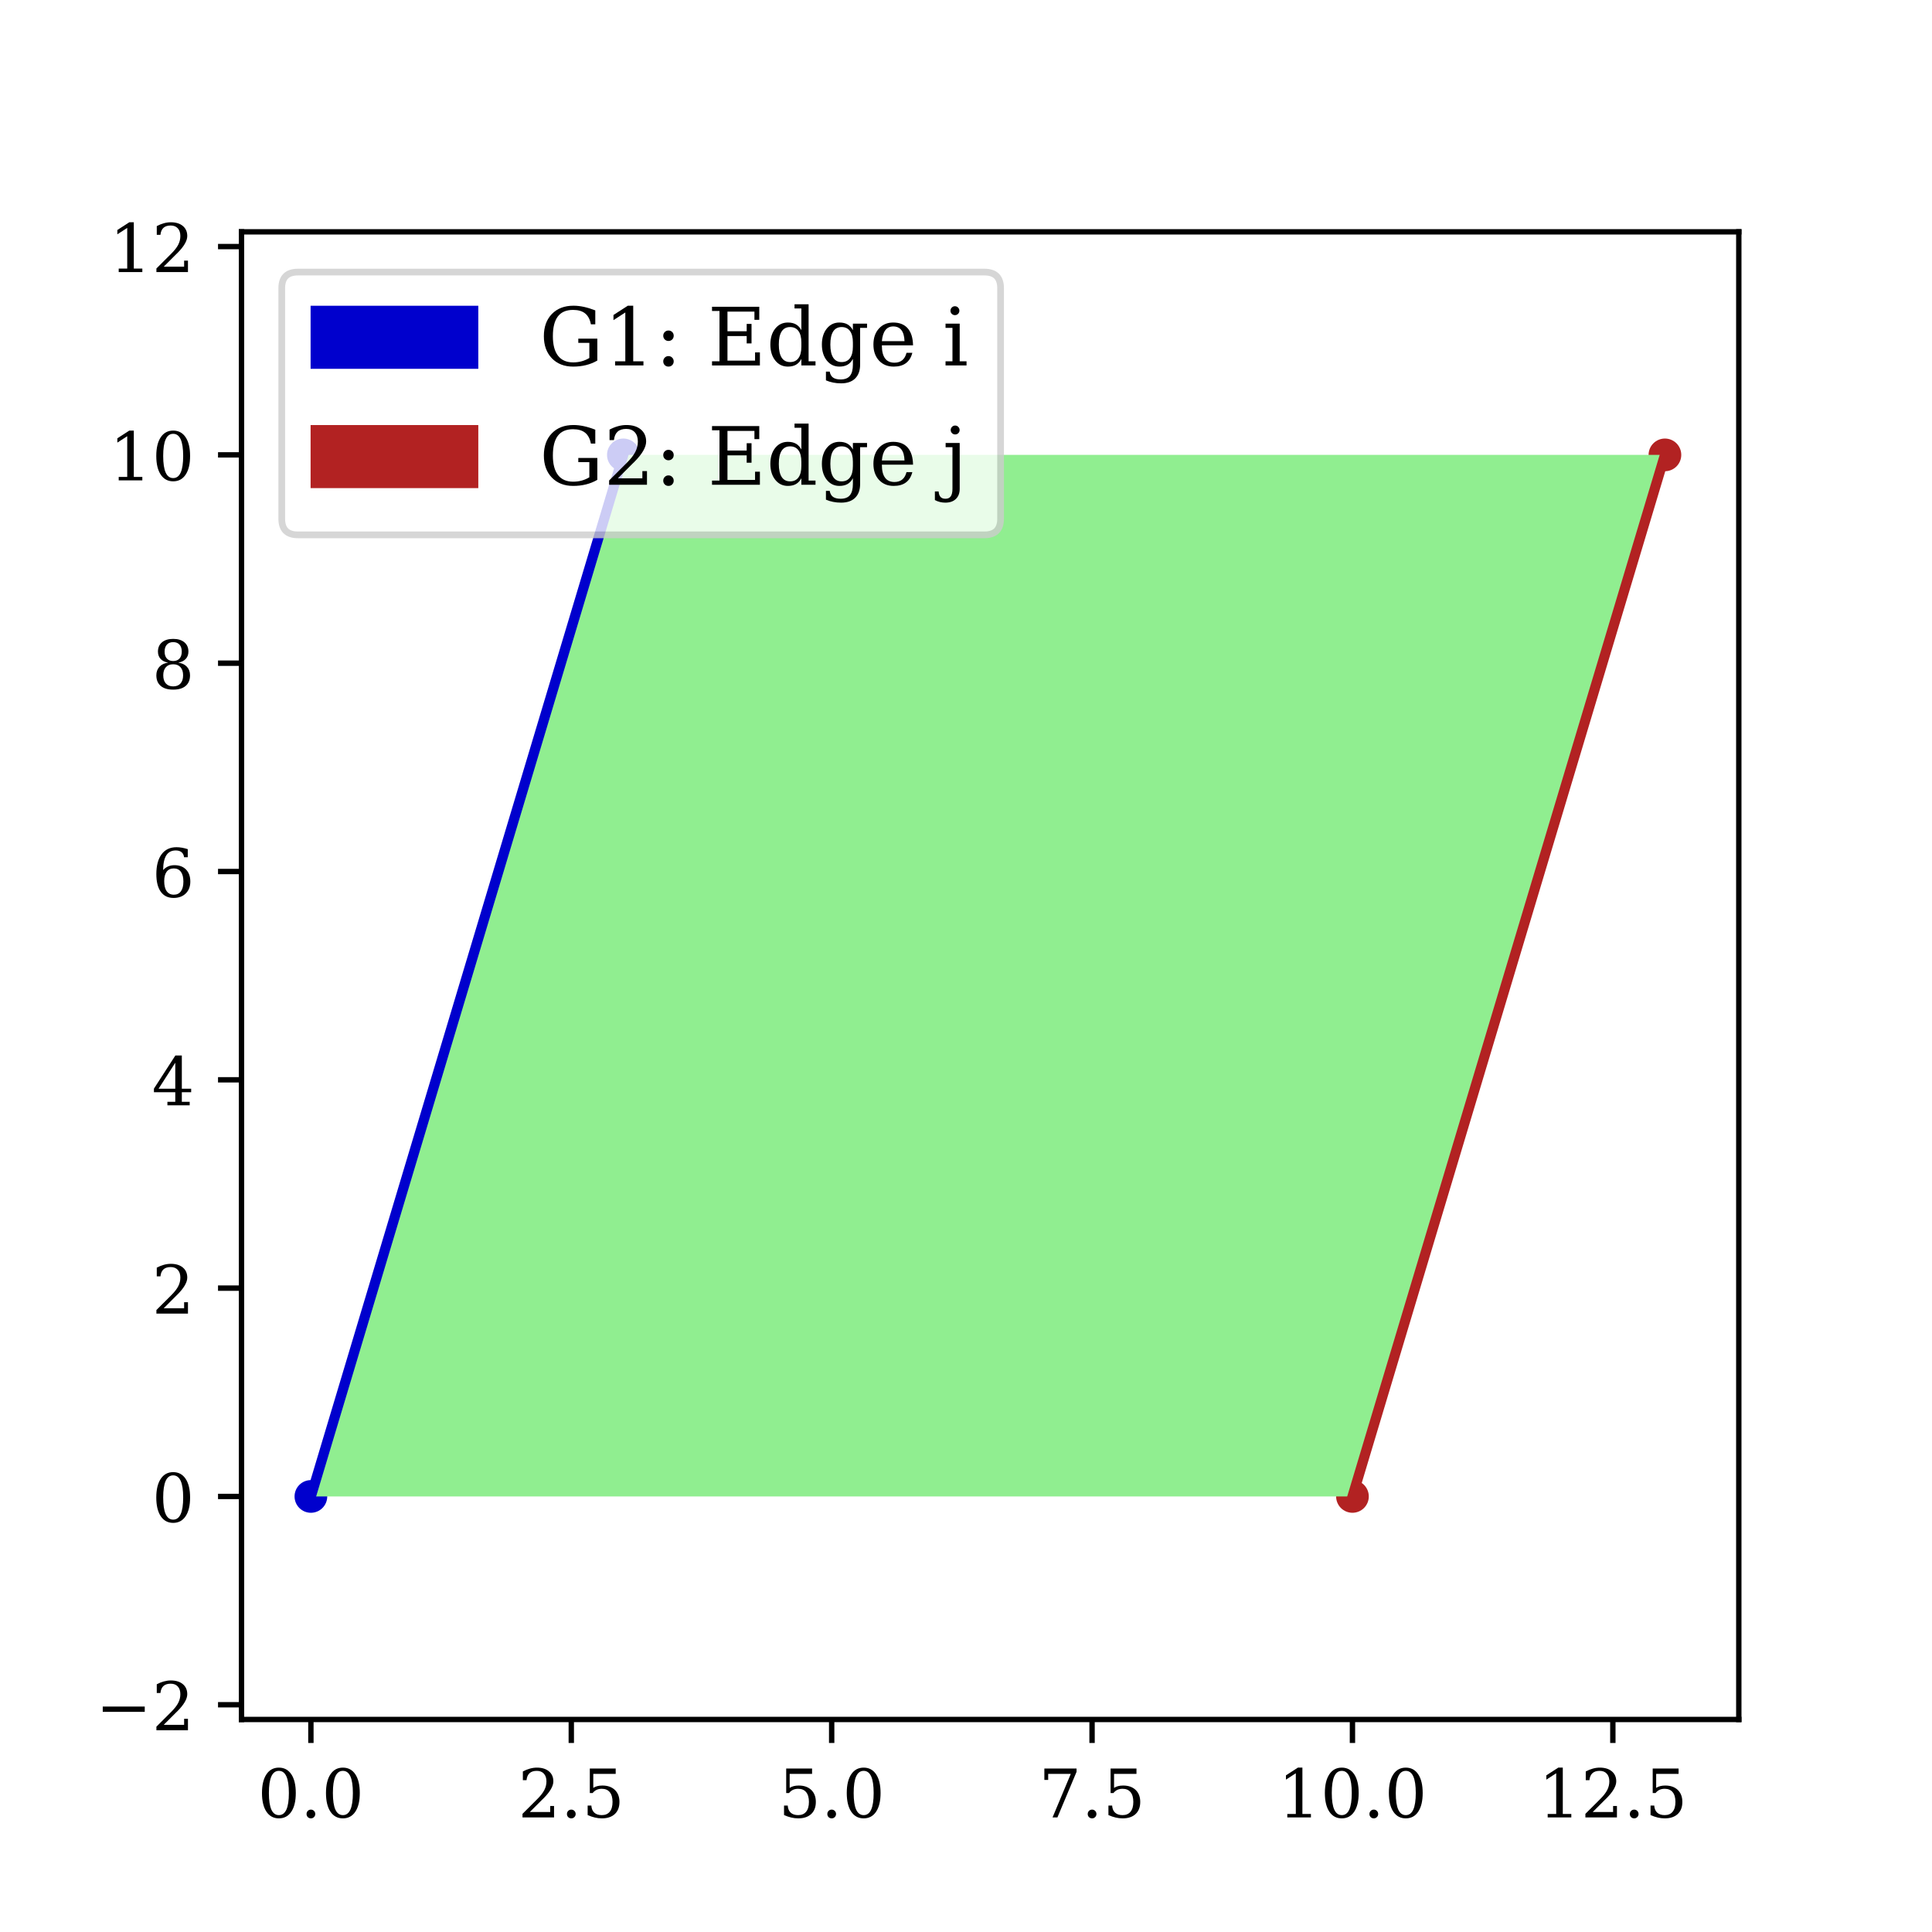
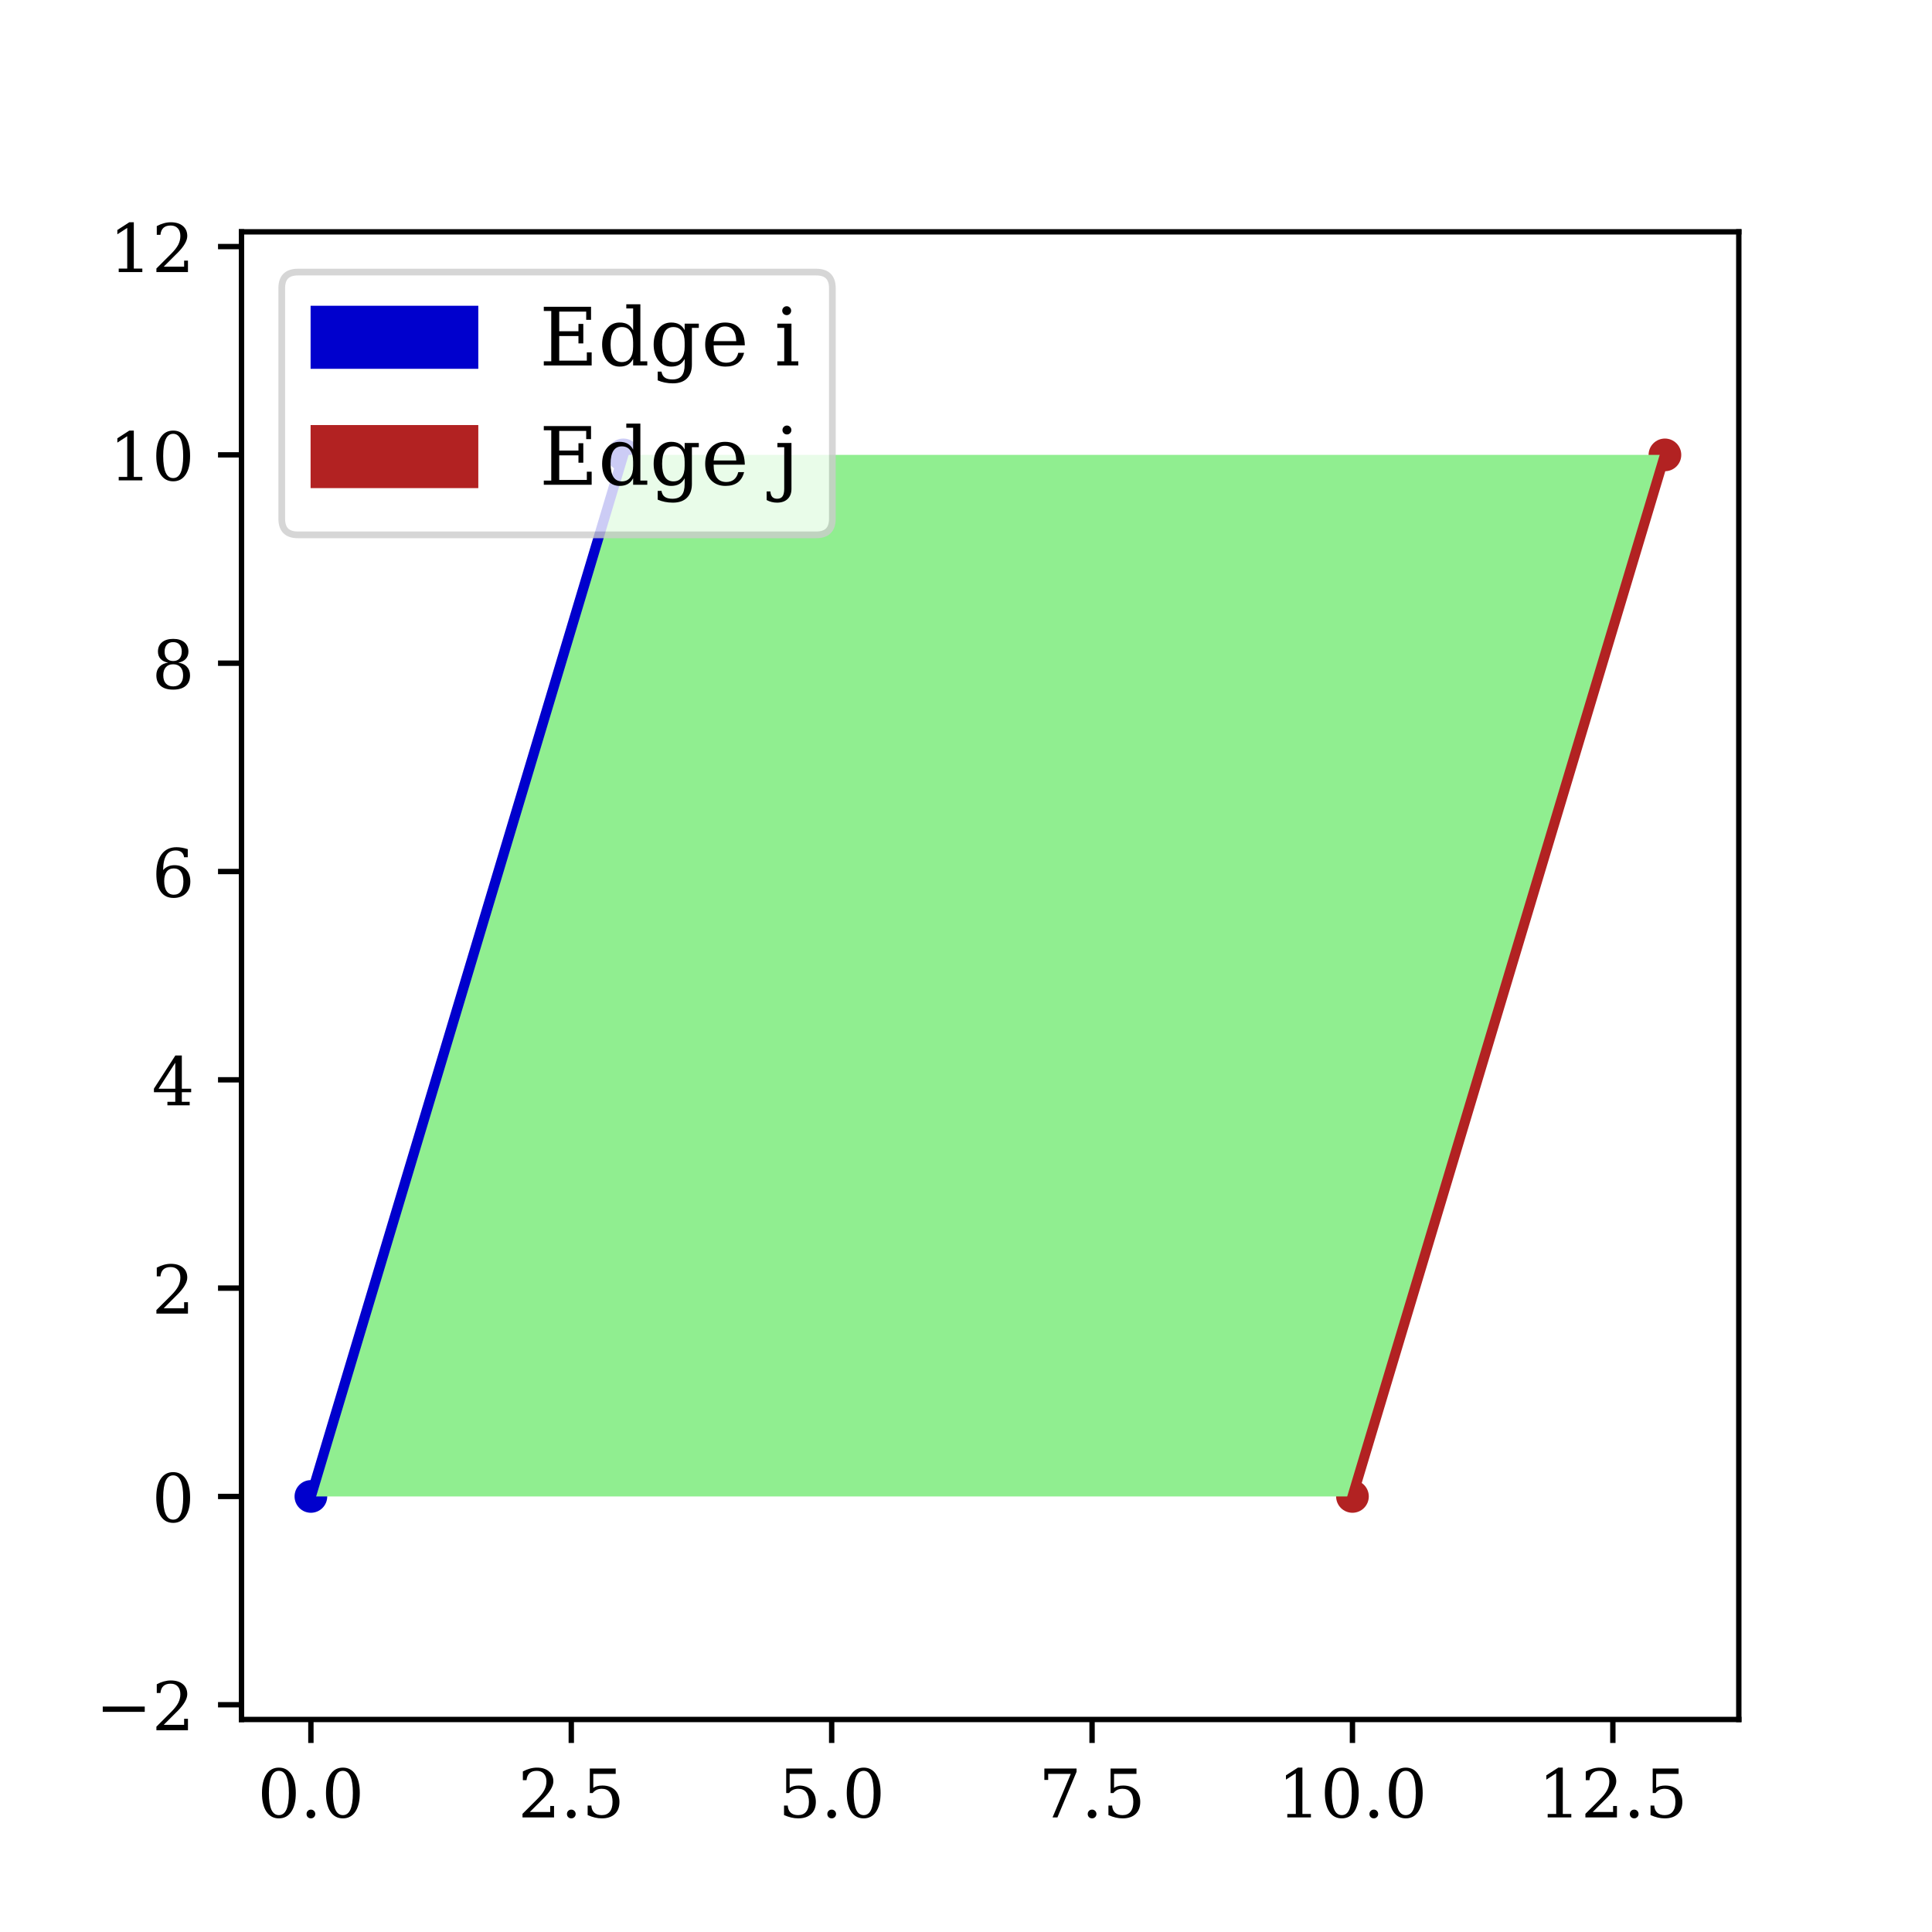
<svg xmlns="http://www.w3.org/2000/svg" xmlns:xlink="http://www.w3.org/1999/xlink" height="288pt" version="1.1" viewBox="0 0 288 288" width="288pt">
  <defs>
    <style type="text/css">
*{stroke-linecap:butt;stroke-linejoin:round;}
  </style>
  </defs>
  <g id="figure_1">
    <g id="patch_1">
      <path d="M 0 288  L 288 288  L 288 0  L 0 0  z " style="fill:#ffffff;" />
    </g>
    <g id="axes_1">
      <g id="patch_2">
        <path d="M 36 256.32  L 259.2 256.32  L 259.2 34.56  L 36 34.56  z " style="fill:#ffffff;" />
      </g>
      <g id="PathCollection_1">
        <defs>
-           <path d="M 0 1.936  C 0.514 1.936 1.006 1.732 1.369 1.369  C 1.732 1.006 1.936 0.514 1.936 0  C 1.936 -0.514 1.732 -1.006 1.369 -1.369  C 1.006 -1.732 0.514 -1.936 0 -1.936  C -0.514 -1.936 -1.006 -1.732 -1.369 -1.369  C -1.732 -1.006 -1.936 -0.514 -1.936 0  C -1.936 0.514 -1.732 1.006 -1.369 1.369  C -1.006 1.732 -0.514 1.936 0 1.936  z " id="m811355d43e" style="stroke:#0000cd;" />
+           <path d="M 0 1.936  C 0.514 1.936 1.006 1.732 1.369 1.369  C 1.732 1.006 1.936 0.514 1.936 0  C 1.936 -0.514 1.732 -1.006 1.369 -1.369  C 1.006 -1.732 0.514 -1.936 0 -1.936  C -0.514 -1.936 -1.006 -1.732 -1.369 -1.369  C -1.732 -1.006 -1.936 -0.514 -1.936 0  C -1.936 0.514 -1.732 1.006 -1.369 1.369  C -1.006 1.732 -0.514 1.936 0 1.936  z " id="m34e91af857" style="stroke:#0000cd;" />
        </defs>
-         <g clip-path="url(#p591f1926c5)">
-           <use style="fill:#0000cd;stroke:#0000cd;" x="46.345" xlink:href="#m811355d43e" y="223.071" />
-           <use style="fill:#0000cd;stroke:#0000cd;" x="92.924" xlink:href="#m811355d43e" y="67.809" />
+         <g clip-path="url(#p403414a181)">
+           <use style="fill:#0000cd;stroke:#0000cd;" x="46.345" xlink:href="#m34e91af857" y="223.071" />
+           <use style="fill:#0000cd;stroke:#0000cd;" x="92.924" xlink:href="#m34e91af857" y="67.809" />
        </g>
      </g>
      <g id="PathCollection_2">
        <defs>
-           <path d="M 0 1.936  C 0.514 1.936 1.006 1.732 1.369 1.369  C 1.732 1.006 1.936 0.514 1.936 0  C 1.936 -0.514 1.732 -1.006 1.369 -1.369  C 1.006 -1.732 0.514 -1.936 0 -1.936  C -0.514 -1.936 -1.006 -1.732 -1.369 -1.369  C -1.732 -1.006 -1.936 -0.514 -1.936 0  C -1.936 0.514 -1.732 1.006 -1.369 1.369  C -1.006 1.732 -0.514 1.936 0 1.936  z " id="mdf8c8d84e7" style="stroke:#b22222;" />
+           <path d="M 0 1.936  C 0.514 1.936 1.006 1.732 1.369 1.369  C 1.732 1.006 1.936 0.514 1.936 0  C 1.936 -0.514 1.732 -1.006 1.369 -1.369  C 1.006 -1.732 0.514 -1.936 0 -1.936  C -0.514 -1.936 -1.006 -1.732 -1.369 -1.369  C -1.732 -1.006 -1.936 -0.514 -1.936 0  C -1.936 0.514 -1.732 1.006 -1.369 1.369  C -1.006 1.732 -0.514 1.936 0 1.936  z " id="m0a4aac6f3b" style="stroke:#b22222;" />
        </defs>
-         <g clip-path="url(#p591f1926c5)">
-           <use style="fill:#b22222;stroke:#b22222;" x="201.608" xlink:href="#mdf8c8d84e7" y="223.071" />
-           <use style="fill:#b22222;stroke:#b22222;" x="248.187" xlink:href="#mdf8c8d84e7" y="67.809" />
+         <g clip-path="url(#p403414a181)">
+           <use style="fill:#b22222;stroke:#b22222;" x="201.608" xlink:href="#m0a4aac6f3b" y="223.071" />
+           <use style="fill:#b22222;stroke:#b22222;" x="248.187" xlink:href="#m0a4aac6f3b" y="67.809" />
        </g>
      </g>
      <g id="patch_3">
-         <path clip-path="url(#p591f1926c5)" d="M 46.345 223.071  L 201.608 223.071  L 248.187 67.809  L 92.924 67.809  z " style="fill:#90ee90;opacity:1;" />
+         <path clip-path="url(#p403414a181)" d="M 46.345 223.071  L 201.608 223.071  L 248.187 67.809  L 92.924 67.809  z " style="fill:#90ee90;opacity:1;" />
      </g>
      <g id="matplotlib.axis_1">
        <g id="xtick_1">
          <g id="line2d_1">
            <defs>
-               <path d="M 0 0  L 0 3.5  " id="m7138022458" style="stroke:#000000;stroke-width:0.8;" />
-             </defs>
-             <g>
-               <use style="stroke:#000000;stroke-width:0.8;" x="46.345" xlink:href="#m7138022458" y="256.32" />
+               <path d="M 0 0  L 0 3.5  " id="mb2069ec5fa" style="stroke:#000000;stroke-width:0.8;" />
+             </defs>
+             <g>
+               <use style="stroke:#000000;stroke-width:0.8;" x="46.345" xlink:href="#mb2069ec5fa" y="256.32" />
            </g>
          </g>
          <g id="text_1">
            <defs>
              <path d="M 31.781 3.422  Q 39.266 3.422 42.969 11.625  Q 46.688 19.828 46.688 36.375  Q 46.688 52.984 42.969 61.188  Q 39.266 69.391 31.781 69.391  Q 24.312 69.391 20.594 61.188  Q 16.891 52.984 16.891 36.375  Q 16.891 19.828 20.594 11.625  Q 24.312 3.422 31.781 3.422  z M 31.781 -1.422  Q 19.922 -1.422 13.25 8.531  Q 6.594 18.5 6.594 36.375  Q 6.594 54.297 13.25 64.25  Q 19.922 74.219 31.781 74.219  Q 43.703 74.219 50.344 64.25  Q 56.984 54.297 56.984 36.375  Q 56.984 18.5 50.344 8.531  Q 43.703 -1.422 31.781 -1.422  z " id="DejaVuSerif-48" />
              <path d="M 9.422 5.078  Q 9.422 7.812 11.281 9.719  Q 13.141 11.625 15.922 11.625  Q 18.609 11.625 20.5 9.719  Q 22.406 7.812 22.406 5.078  Q 22.406 2.391 20.5 0.484  Q 18.609 -1.422 15.922 -1.422  Q 13.141 -1.422 11.281 0.453  Q 9.422 2.344 9.422 5.078  z " id="DejaVuSerif-46" />
            </defs>
            <g transform="translate(38.39393 270.9184)scale(0.1 -0.1)">
              <use xlink:href="#DejaVuSerif-48" />
              <use x="63.623" xlink:href="#DejaVuSerif-46" />
              <use x="95.41" xlink:href="#DejaVuSerif-48" />
            </g>
          </g>
        </g>
        <g id="xtick_2">
          <g id="line2d_2">
            <g>
-               <use style="stroke:#000000;stroke-width:0.8;" x="85.161" xlink:href="#m7138022458" y="256.32" />
+               <use style="stroke:#000000;stroke-width:0.8;" x="85.161" xlink:href="#mb2069ec5fa" y="256.32" />
            </g>
          </g>
          <g id="text_2">
            <defs>
              <path d="M 12.797 55.516  L 7.328 55.516  L 7.328 68.5  Q 12.547 71.297 17.844 72.75  Q 23.141 74.219 28.219 74.219  Q 39.594 74.219 46.188 68.703  Q 52.781 63.188 52.781 53.719  Q 52.781 43.016 37.844 28.125  Q 36.672 27 36.078 26.422  L 17.672 8.016  L 48.094 8.016  L 48.094 17  L 53.812 17  L 53.812 0  L 6.781 0  L 6.781 5.328  L 28.906 27.391  Q 36.234 34.719 39.359 40.844  Q 42.484 46.969 42.484 53.719  Q 42.484 61.078 38.641 65.234  Q 34.812 69.391 28.078 69.391  Q 21.094 69.391 17.281 65.922  Q 13.484 62.453 12.797 55.516  z " id="DejaVuSerif-50" />
              <path d="M 50.297 72.906  L 50.297 64.891  L 16.891 64.891  L 16.891 44  Q 19.438 45.75 22.828 46.625  Q 26.219 47.516 30.422 47.516  Q 42.234 47.516 49.062 40.969  Q 55.906 34.422 55.906 23.094  Q 55.906 11.531 49 5.047  Q 42.094 -1.422 29.594 -1.422  Q 24.562 -1.422 19.281 -0.188  Q 14.016 1.031 8.5 3.516  L 8.5 17.672  L 14.016 17.672  Q 14.453 10.75 18.422 7.078  Q 22.406 3.422 29.594 3.422  Q 37.312 3.422 41.453 8.5  Q 45.609 13.578 45.609 23.094  Q 45.609 32.562 41.484 37.609  Q 37.359 42.672 29.594 42.672  Q 25.203 42.672 21.844 41.109  Q 18.5 39.547 15.922 36.281  L 11.719 36.281  L 11.719 72.906  z " id="DejaVuSerif-53" />
            </defs>
            <g transform="translate(77.20958 270.9184)scale(0.1 -0.1)">
              <use xlink:href="#DejaVuSerif-50" />
              <use x="63.623" xlink:href="#DejaVuSerif-46" />
              <use x="95.41" xlink:href="#DejaVuSerif-53" />
            </g>
          </g>
        </g>
        <g id="xtick_3">
          <g id="line2d_3">
            <g>
-               <use style="stroke:#000000;stroke-width:0.8;" x="123.977" xlink:href="#m7138022458" y="256.32" />
+               <use style="stroke:#000000;stroke-width:0.8;" x="123.977" xlink:href="#mb2069ec5fa" y="256.32" />
            </g>
          </g>
          <g id="text_3">
            <g transform="translate(116.0252 270.9184)scale(0.1 -0.1)">
              <use xlink:href="#DejaVuSerif-53" />
              <use x="63.623" xlink:href="#DejaVuSerif-46" />
              <use x="95.41" xlink:href="#DejaVuSerif-48" />
            </g>
          </g>
        </g>
        <g id="xtick_4">
          <g id="line2d_4">
            <g>
-               <use style="stroke:#000000;stroke-width:0.8;" x="162.792" xlink:href="#m7138022458" y="256.32" />
+               <use style="stroke:#000000;stroke-width:0.8;" x="162.792" xlink:href="#mb2069ec5fa" y="256.32" />
            </g>
          </g>
          <g id="text_4">
            <defs>
              <path d="M 56.391 67.922  L 27.875 0  L 20.609 0  L 47.797 64.891  L 14.109 64.891  L 14.109 55.906  L 8.406 55.906  L 8.406 72.906  L 56.391 72.906  z " id="DejaVuSerif-55" />
            </defs>
            <g transform="translate(154.8409 270.9184)scale(0.1 -0.1)">
              <use xlink:href="#DejaVuSerif-55" />
              <use x="63.623" xlink:href="#DejaVuSerif-46" />
              <use x="95.41" xlink:href="#DejaVuSerif-53" />
            </g>
          </g>
        </g>
        <g id="xtick_5">
          <g id="line2d_5">
            <g>
-               <use style="stroke:#000000;stroke-width:0.8;" x="201.608" xlink:href="#m7138022458" y="256.32" />
+               <use style="stroke:#000000;stroke-width:0.8;" x="201.608" xlink:href="#mb2069ec5fa" y="256.32" />
            </g>
          </g>
          <g id="text_5">
            <defs>
              <path d="M 14.203 0  L 14.203 5.172  L 26.906 5.172  L 26.906 65.828  L 12.203 56.297  L 12.203 62.703  L 29.984 74.219  L 36.719 74.219  L 36.719 5.172  L 49.422 5.172  L 49.422 0  z " id="DejaVuSerif-49" />
            </defs>
            <g transform="translate(190.4753 270.9184)scale(0.1 -0.1)">
              <use xlink:href="#DejaVuSerif-49" />
              <use x="63.623" xlink:href="#DejaVuSerif-48" />
              <use x="127.246" xlink:href="#DejaVuSerif-46" />
              <use x="159.033" xlink:href="#DejaVuSerif-48" />
            </g>
          </g>
        </g>
        <g id="xtick_6">
          <g id="line2d_6">
            <g>
-               <use style="stroke:#000000;stroke-width:0.8;" x="240.424" xlink:href="#m7138022458" y="256.32" />
+               <use style="stroke:#000000;stroke-width:0.8;" x="240.424" xlink:href="#mb2069ec5fa" y="256.32" />
            </g>
          </g>
          <g id="text_6">
            <g transform="translate(229.2909 270.9184)scale(0.1 -0.1)">
              <use xlink:href="#DejaVuSerif-49" />
              <use x="63.623" xlink:href="#DejaVuSerif-50" />
              <use x="127.246" xlink:href="#DejaVuSerif-46" />
              <use x="159.033" xlink:href="#DejaVuSerif-53" />
            </g>
          </g>
        </g>
      </g>
      <g id="matplotlib.axis_2">
        <g id="ytick_1">
          <g id="line2d_7">
            <defs>
-               <path d="M 0 0  L -3.5 0  " id="mf4872c9299" style="stroke:#000000;stroke-width:0.8;" />
-             </defs>
-             <g>
-               <use style="stroke:#000000;stroke-width:0.8;" x="36" xlink:href="#mf4872c9299" y="254.124" />
+               <path d="M 0 0  L -3.5 0  " id="ma6ee7990c4" style="stroke:#000000;stroke-width:0.8;" />
+             </defs>
+             <g>
+               <use style="stroke:#000000;stroke-width:0.8;" x="36" xlink:href="#ma6ee7990c4" y="254.124" />
            </g>
          </g>
          <g id="text_7">
            <defs>
              <path d="M 10.594 35.297  L 73.188 35.297  L 73.188 27.391  L 10.594 27.391  z " id="DejaVuSerif-8722" />
            </defs>
            <g transform="translate(14.25781 257.923)scale(0.1 -0.1)">
              <use xlink:href="#DejaVuSerif-8722" />
              <use x="83.789" xlink:href="#DejaVuSerif-50" />
            </g>
          </g>
        </g>
        <g id="ytick_2">
          <g id="line2d_8">
            <g>
-               <use style="stroke:#000000;stroke-width:0.8;" x="36" xlink:href="#mf4872c9299" y="223.071" />
+               <use style="stroke:#000000;stroke-width:0.8;" x="36" xlink:href="#ma6ee7990c4" y="223.071" />
            </g>
          </g>
          <g id="text_8">
            <g transform="translate(22.6375 226.8705)scale(0.1 -0.1)">
              <use xlink:href="#DejaVuSerif-48" />
            </g>
          </g>
        </g>
        <g id="ytick_3">
          <g id="line2d_9">
            <g>
-               <use style="stroke:#000000;stroke-width:0.8;" x="36" xlink:href="#mf4872c9299" y="192.019" />
+               <use style="stroke:#000000;stroke-width:0.8;" x="36" xlink:href="#ma6ee7990c4" y="192.019" />
            </g>
          </g>
          <g id="text_9">
            <g transform="translate(22.6375 195.818)scale(0.1 -0.1)">
              <use xlink:href="#DejaVuSerif-50" />
            </g>
          </g>
        </g>
        <g id="ytick_4">
          <g id="line2d_10">
            <g>
-               <use style="stroke:#000000;stroke-width:0.8;" x="36" xlink:href="#mf4872c9299" y="160.966" />
+               <use style="stroke:#000000;stroke-width:0.8;" x="36" xlink:href="#ma6ee7990c4" y="160.966" />
            </g>
          </g>
          <g id="text_10">
            <defs>
              <path d="M 34.906 24.703  L 34.906 63.484  L 10.016 24.703  z M 56.391 0  L 23.188 0  L 23.188 5.172  L 34.906 5.172  L 34.906 19.484  L 3.078 19.484  L 3.078 24.812  L 35.016 74.219  L 44.672 74.219  L 44.672 24.703  L 58.594 24.703  L 58.594 19.484  L 44.672 19.484  L 44.672 5.172  L 56.391 5.172  z " id="DejaVuSerif-52" />
            </defs>
            <g transform="translate(22.6375 164.7655)scale(0.1 -0.1)">
              <use xlink:href="#DejaVuSerif-52" />
            </g>
          </g>
        </g>
        <g id="ytick_5">
          <g id="line2d_11">
            <g>
-               <use style="stroke:#000000;stroke-width:0.8;" x="36" xlink:href="#mf4872c9299" y="129.914" />
+               <use style="stroke:#000000;stroke-width:0.8;" x="36" xlink:href="#ma6ee7990c4" y="129.914" />
            </g>
          </g>
          <g id="text_11">
            <defs>
              <path d="M 32.719 3.422  Q 39.594 3.422 43.297 8.469  Q 47.016 13.531 47.016 23  Q 47.016 32.469 43.297 37.516  Q 39.594 42.578 32.719 42.578  Q 25.734 42.578 22.062 37.688  Q 18.406 32.812 18.406 23.578  Q 18.406 13.875 22.109 8.641  Q 25.828 3.422 32.719 3.422  z M 16.797 40.141  Q 20.125 43.797 24.312 45.594  Q 28.516 47.406 33.797 47.406  Q 44.672 47.406 51 40.859  Q 57.328 34.328 57.328 23  Q 57.328 11.922 50.516 5.25  Q 43.703 -1.422 32.328 -1.422  Q 19.969 -1.422 13.328 7.781  Q 6.688 17 6.688 34.078  Q 6.688 53.219 14.547 63.719  Q 22.406 74.219 36.719 74.219  Q 40.578 74.219 44.828 73.484  Q 49.078 72.75 53.516 71.297  L 53.516 59.281  L 48 59.281  Q 47.406 64.203 44.234 66.797  Q 41.062 69.391 35.688 69.391  Q 26.219 69.391 21.578 62.203  Q 16.938 55.031 16.797 40.141  z " id="DejaVuSerif-54" />
            </defs>
            <g transform="translate(22.6375 133.713)scale(0.1 -0.1)">
              <use xlink:href="#DejaVuSerif-54" />
            </g>
          </g>
        </g>
        <g id="ytick_6">
          <g id="line2d_12">
            <g>
-               <use style="stroke:#000000;stroke-width:0.8;" x="36" xlink:href="#mf4872c9299" y="98.861" />
+               <use style="stroke:#000000;stroke-width:0.8;" x="36" xlink:href="#ma6ee7990c4" y="98.861" />
            </g>
          </g>
          <g id="text_12">
            <defs>
              <path d="M 46.578 19.922  Q 46.578 27.734 42.688 32.047  Q 38.812 36.375 31.781 36.375  Q 24.75 36.375 20.875 32.047  Q 17 27.734 17 19.922  Q 17 12.062 20.875 7.734  Q 24.75 3.422 31.781 3.422  Q 38.812 3.422 42.688 7.734  Q 46.578 12.062 46.578 19.922  z M 44.578 55.328  Q 44.578 61.969 41.203 65.672  Q 37.844 69.391 31.781 69.391  Q 25.781 69.391 22.391 65.672  Q 19 61.969 19 55.328  Q 19 48.641 22.391 44.922  Q 25.781 41.219 31.781 41.219  Q 37.844 41.219 41.203 44.922  Q 44.578 48.641 44.578 55.328  z M 39.312 38.812  Q 47.609 37.703 52.25 32.688  Q 56.891 27.688 56.891 19.922  Q 56.891 9.672 50.391 4.125  Q 43.891 -1.422 31.781 -1.422  Q 19.734 -1.422 13.203 4.125  Q 6.688 9.672 6.688 19.922  Q 6.688 27.688 11.328 32.688  Q 15.969 37.703 24.312 38.812  Q 16.938 40.141 13 44.406  Q 9.078 48.688 9.078 55.328  Q 9.078 64.109 15.125 69.156  Q 21.188 74.219 31.781 74.219  Q 42.391 74.219 48.438 69.156  Q 54.5 64.109 54.5 55.328  Q 54.5 48.688 50.562 44.406  Q 46.625 40.141 39.312 38.812  z " id="DejaVuSerif-56" />
            </defs>
            <g transform="translate(22.6375 102.6604)scale(0.1 -0.1)">
              <use xlink:href="#DejaVuSerif-56" />
            </g>
          </g>
        </g>
        <g id="ytick_7">
          <g id="line2d_13">
            <g>
-               <use style="stroke:#000000;stroke-width:0.8;" x="36" xlink:href="#mf4872c9299" y="67.809" />
+               <use style="stroke:#000000;stroke-width:0.8;" x="36" xlink:href="#ma6ee7990c4" y="67.809" />
            </g>
          </g>
          <g id="text_13">
            <g transform="translate(16.275 71.60793)scale(0.1 -0.1)">
              <use xlink:href="#DejaVuSerif-49" />
              <use x="63.623" xlink:href="#DejaVuSerif-48" />
            </g>
          </g>
        </g>
        <g id="ytick_8">
          <g id="line2d_14">
            <g>
-               <use style="stroke:#000000;stroke-width:0.8;" x="36" xlink:href="#mf4872c9299" y="36.756" />
+               <use style="stroke:#000000;stroke-width:0.8;" x="36" xlink:href="#ma6ee7990c4" y="36.756" />
            </g>
          </g>
          <g id="text_14">
            <g transform="translate(16.275 40.55541)scale(0.1 -0.1)">
              <use xlink:href="#DejaVuSerif-49" />
              <use x="63.623" xlink:href="#DejaVuSerif-50" />
            </g>
          </g>
        </g>
      </g>
      <g id="line2d_15">
-         <path clip-path="url(#p591f1926c5)" d="M 46.345 223.071  L 92.924 67.809  " style="fill:none;stroke:#0000cd;stroke-linecap:square;stroke-width:1.5;" />
+         <path clip-path="url(#p403414a181)" d="M 46.345 223.071  L 92.924 67.809  " style="fill:none;stroke:#0000cd;stroke-linecap:square;stroke-width:1.5;" />
      </g>
      <g id="line2d_16">
-         <path clip-path="url(#p591f1926c5)" d="M 201.608 223.071  L 248.187 67.809  " style="fill:none;stroke:#b22222;stroke-linecap:square;stroke-width:1.5;" />
+         <path clip-path="url(#p403414a181)" d="M 201.608 223.071  L 248.187 67.809  " style="fill:none;stroke:#b22222;stroke-linecap:square;stroke-width:1.5;" />
      </g>
      <g id="patch_4">
        <path d="M 36 256.32  L 36 34.56  " style="fill:none;stroke:#000000;stroke-linecap:square;stroke-linejoin:miter;stroke-width:0.8;" />
      </g>
      <g id="patch_5">
        <path d="M 259.2 256.32  L 259.2 34.56  " style="fill:none;stroke:#000000;stroke-linecap:square;stroke-linejoin:miter;stroke-width:0.8;" />
      </g>
      <g id="patch_6">
        <path d="M 36 256.32  L 259.2 256.32  " style="fill:none;stroke:#000000;stroke-linecap:square;stroke-linejoin:miter;stroke-width:0.8;" />
      </g>
      <g id="patch_7">
        <path d="M 36 34.56  L 259.2 34.56  " style="fill:none;stroke:#000000;stroke-linecap:square;stroke-linejoin:miter;stroke-width:0.8;" />
      </g>
      <g id="legend_1">
        <g id="patch_8">
-           <path d="M 44.4 79.729  L 146.756 79.729  Q 149.156 79.729 149.156 77.329  L 149.156 42.96  Q 149.156 40.56 146.756 40.56  L 44.4 40.56  Q 42 40.56 42 42.96  L 42 77.329  Q 42 79.729 44.4 79.729  z " style="fill:#ffffff;opacity:0.8;stroke:#cccccc;stroke-linejoin:miter;" />
+           <path d="M 44.4 79.729  L 121.678 79.729  Q 124.078 79.729 124.078 77.329  L 124.078 42.96  Q 124.078 40.56 121.678 40.56  L 44.4 40.56  Q 42 40.56 42 42.96  L 42 77.329  Q 42 79.729 44.4 79.729  z " style="fill:#ffffff;opacity:0.8;stroke:#cccccc;stroke-linejoin:miter;" />
        </g>
        <g id="patch_9">
          <path d="M 46.8 54.478  L 70.8 54.478  L 70.8 46.078  L 46.8 46.078  z " style="fill:#0000cd;stroke:#0000cd;stroke-linejoin:miter;" />
        </g>
        <g id="text_15">
          <defs>
-             <path d="M 64.016 51.125  Q 62.312 60.25 56.891 64.625  Q 51.469 69 41.797 69  Q 29.203 69 23 60.891  Q 16.797 52.781 16.797 36.375  Q 16.797 20.312 23.188 12.062  Q 29.594 3.812 42 3.812  Q 47.516 3.812 52.531 5.172  Q 57.562 6.547 62.109 9.281  L 62.109 28.078  L 48.391 28.078  L 48.391 33.297  L 72.016 33.297  L 72.016 6.109  Q 65.531 2.344 58.031 0.453  Q 50.531 -1.422 42 -1.422  Q 25.484 -1.422 15.547 8.906  Q 5.609 19.234 5.609 36.375  Q 5.609 53.656 15.562 63.938  Q 25.531 74.219 42.391 74.219  Q 48.641 74.219 55.297 72.781  Q 61.969 71.344 69.484 68.406  L 69.484 51.125  z " id="DejaVuSerif-71" />
-             <path d="M 10.406 5.078  Q 10.406 7.812 12.281 9.719  Q 14.156 11.625 16.891 11.625  Q 19.625 11.625 21.5 9.719  Q 23.391 7.812 23.391 5.078  Q 23.391 2.344 21.531 0.453  Q 19.672 -1.422 16.891 -1.422  Q 14.109 -1.422 12.25 0.453  Q 10.406 2.344 10.406 5.078  z M 10.406 36.922  Q 10.406 39.656 12.281 41.531  Q 14.156 43.406 16.891 43.406  Q 19.672 43.406 21.531 41.547  Q 23.391 39.703 23.391 36.922  Q 23.391 34.125 21.531 32.266  Q 19.672 30.422 16.891 30.422  Q 14.156 30.422 12.281 32.297  Q 10.406 34.188 10.406 36.922  z " id="DejaVuSerif-58" />
-             <path id="DejaVuSerif-32" />
            <path d="M 5.516 0  L 5.516 5.172  L 14.797 5.172  L 14.797 67.672  L 5.516 67.672  L 5.516 72.906  L 64.203 72.906  L 64.203 56.688  L 58.203 56.688  L 58.203 66.891  L 24.703 66.891  L 24.703 42.484  L 48.578 42.484  L 48.578 51.609  L 54.594 51.609  L 54.594 27.391  L 48.578 27.391  L 48.578 36.531  L 24.703 36.531  L 24.703 6  L 58.984 6  L 58.984 16.219  L 64.984 16.219  L 64.984 0  z " id="DejaVuSerif-69" />
            <path d="M 52.484 5.172  L 61.078 5.172  L 61.078 0  L 43.5 0  L 43.5 8.109  Q 40.875 3.219 36.797 0.891  Q 32.719 -1.422 26.703 -1.422  Q 17.141 -1.422 11.062 6.172  Q 4.984 13.766 4.984 25.984  Q 4.984 38.188 11.031 45.75  Q 17.094 53.328 26.703 53.328  Q 32.719 53.328 36.797 51  Q 40.875 48.688 43.5 43.797  L 43.5 70.797  L 35.016 70.797  L 35.016 75.984  L 52.484 75.984  z M 43.5 23.391  L 43.5 28.516  Q 43.5 37.844 39.906 42.766  Q 36.328 47.703 29.5 47.703  Q 22.562 47.703 19.016 42.234  Q 15.484 36.766 15.484 25.984  Q 15.484 15.234 19.016 9.719  Q 22.562 4.203 29.5 4.203  Q 36.328 4.203 39.906 9.109  Q 43.5 14.016 43.5 23.391  z " id="DejaVuSerif-100" />
            <path d="M 52.484 46.688  L 52.484 1.125  Q 52.484 -10.062 46.328 -16.141  Q 40.188 -22.219 28.812 -22.219  Q 23.688 -22.219 19 -21.281  Q 14.312 -20.359 10.016 -18.5  L 10.016 -7.625  L 14.703 -7.625  Q 15.578 -12.703 18.844 -15.047  Q 22.125 -17.391 28.219 -17.391  Q 36.141 -17.391 39.812 -12.922  Q 43.5 -8.453 43.5 1.125  L 43.5 8.109  Q 40.875 3.219 36.797 0.891  Q 32.719 -1.422 26.703 -1.422  Q 17.141 -1.422 11.062 6.172  Q 4.984 13.766 4.984 25.984  Q 4.984 38.188 11.031 45.75  Q 17.094 53.328 26.703 53.328  Q 32.719 53.328 36.797 51  Q 40.875 48.688 43.5 43.797  L 43.5 51.906  L 61.078 51.906  L 61.078 46.688  z M 43.5 28.516  Q 43.5 37.844 39.906 42.766  Q 36.328 47.703 29.5 47.703  Q 22.562 47.703 19.016 42.234  Q 15.484 36.766 15.484 25.984  Q 15.484 15.234 19.016 9.719  Q 22.562 4.203 29.5 4.203  Q 36.328 4.203 39.906 9.109  Q 43.5 14.016 43.5 23.391  z " id="DejaVuSerif-103" />
            <path d="M 54.203 25  L 15.484 25  L 15.484 24.609  Q 15.484 14.109 19.438 8.766  Q 23.391 3.422 31.109 3.422  Q 37.016 3.422 40.797 6.516  Q 44.578 9.625 46.094 15.719  L 53.328 15.719  Q 51.172 7.172 45.375 2.875  Q 39.594 -1.422 30.172 -1.422  Q 18.797 -1.422 11.891 6.078  Q 4.984 13.578 4.984 25.984  Q 4.984 38.281 11.766 45.797  Q 18.562 53.328 29.594 53.328  Q 41.359 53.328 47.656 46.062  Q 53.953 38.812 54.203 25  z M 43.609 30.172  Q 43.312 39.266 39.766 43.875  Q 36.234 48.484 29.594 48.484  Q 23.391 48.484 19.828 43.844  Q 16.266 39.203 15.484 30.172  z " id="DejaVuSerif-101" />
+             <path id="DejaVuSerif-32" />
            <path d="M 9.719 68.016  Q 9.719 70.266 11.344 71.922  Q 12.984 73.578 15.281 73.578  Q 17.531 73.578 19.156 71.922  Q 20.797 70.266 20.797 68.016  Q 20.797 65.719 19.188 64.109  Q 17.578 62.5 15.281 62.5  Q 12.984 62.5 11.344 64.109  Q 9.719 65.719 9.719 68.016  z M 21.188 5.172  L 29.688 5.172  L 29.688 0  L 3.609 0  L 3.609 5.172  L 12.203 5.172  L 12.203 46.688  L 3.609 46.688  L 3.609 51.906  L 21.188 51.906  z " id="DejaVuSerif-105" />
          </defs>
          <g transform="translate(80.4 54.47812)scale(0.12 -0.12)">
-             <use xlink:href="#DejaVuSerif-71" />
-             <use x="79.883" xlink:href="#DejaVuSerif-49" />
-             <use x="143.506" xlink:href="#DejaVuSerif-58" />
-             <use x="177.197" xlink:href="#DejaVuSerif-32" />
-             <use x="208.984" xlink:href="#DejaVuSerif-69" />
-             <use x="281.982" xlink:href="#DejaVuSerif-100" />
-             <use x="345.996" xlink:href="#DejaVuSerif-103" />
-             <use x="410.01" xlink:href="#DejaVuSerif-101" />
-             <use x="469.189" xlink:href="#DejaVuSerif-32" />
-             <use x="500.977" xlink:href="#DejaVuSerif-105" />
+             <use xlink:href="#DejaVuSerif-69" />
+             <use x="72.998" xlink:href="#DejaVuSerif-100" />
+             <use x="137.012" xlink:href="#DejaVuSerif-103" />
+             <use x="201.025" xlink:href="#DejaVuSerif-101" />
+             <use x="260.205" xlink:href="#DejaVuSerif-32" />
+             <use x="291.992" xlink:href="#DejaVuSerif-105" />
          </g>
        </g>
        <g id="patch_10">
          <path d="M 46.8 72.263  L 70.8 72.263  L 70.8 63.862  L 46.8 63.862  z " style="fill:#b22222;stroke:#b22222;stroke-linejoin:miter;" />
        </g>
        <g id="text_16">
          <defs>
            <path d="M 10.016 68.016  Q 10.016 70.266 11.641 71.922  Q 13.281 73.578 15.578 73.578  Q 17.828 73.578 19.453 71.922  Q 21.094 70.266 21.094 68.016  Q 21.094 65.719 19.5 64.109  Q 17.922 62.5 15.578 62.5  Q 13.281 62.5 11.641 64.109  Q 10.016 65.719 10.016 68.016  z M 12.203 46.688  L 3.719 46.688  L 3.719 51.906  L 21.188 51.906  L 21.188 -5.078  Q 21.188 -13.094 16.422 -17.656  Q 11.672 -22.219 3.328 -22.219  Q -0.203 -22.219 -3.391 -21.406  Q -6.594 -20.609 -9.625 -19  L -9.625 -8.297  L -4.984 -8.297  Q -4.641 -12.984 -2.562 -15.188  Q -0.484 -17.391 3.516 -17.391  Q 7.953 -17.391 10.078 -14.375  Q 12.203 -11.375 12.203 -5.078  z " id="DejaVuSerif-106" />
          </defs>
          <g transform="translate(80.4 72.2625)scale(0.12 -0.12)">
-             <use xlink:href="#DejaVuSerif-71" />
-             <use x="79.883" xlink:href="#DejaVuSerif-50" />
-             <use x="143.506" xlink:href="#DejaVuSerif-58" />
-             <use x="177.197" xlink:href="#DejaVuSerif-32" />
-             <use x="208.984" xlink:href="#DejaVuSerif-69" />
-             <use x="281.982" xlink:href="#DejaVuSerif-100" />
-             <use x="345.996" xlink:href="#DejaVuSerif-103" />
-             <use x="410.01" xlink:href="#DejaVuSerif-101" />
-             <use x="469.189" xlink:href="#DejaVuSerif-32" />
-             <use x="500.977" xlink:href="#DejaVuSerif-106" />
+             <use xlink:href="#DejaVuSerif-69" />
+             <use x="72.998" xlink:href="#DejaVuSerif-100" />
+             <use x="137.012" xlink:href="#DejaVuSerif-103" />
+             <use x="201.025" xlink:href="#DejaVuSerif-101" />
+             <use x="260.205" xlink:href="#DejaVuSerif-32" />
+             <use x="291.992" xlink:href="#DejaVuSerif-106" />
          </g>
        </g>
      </g>
    </g>
  </g>
  <defs>
-     <clipPath id="p591f1926c5">
+     <clipPath id="p403414a181">
      <rect height="221.76" width="223.2" x="36" y="34.56" />
    </clipPath>
  </defs>
</svg>
